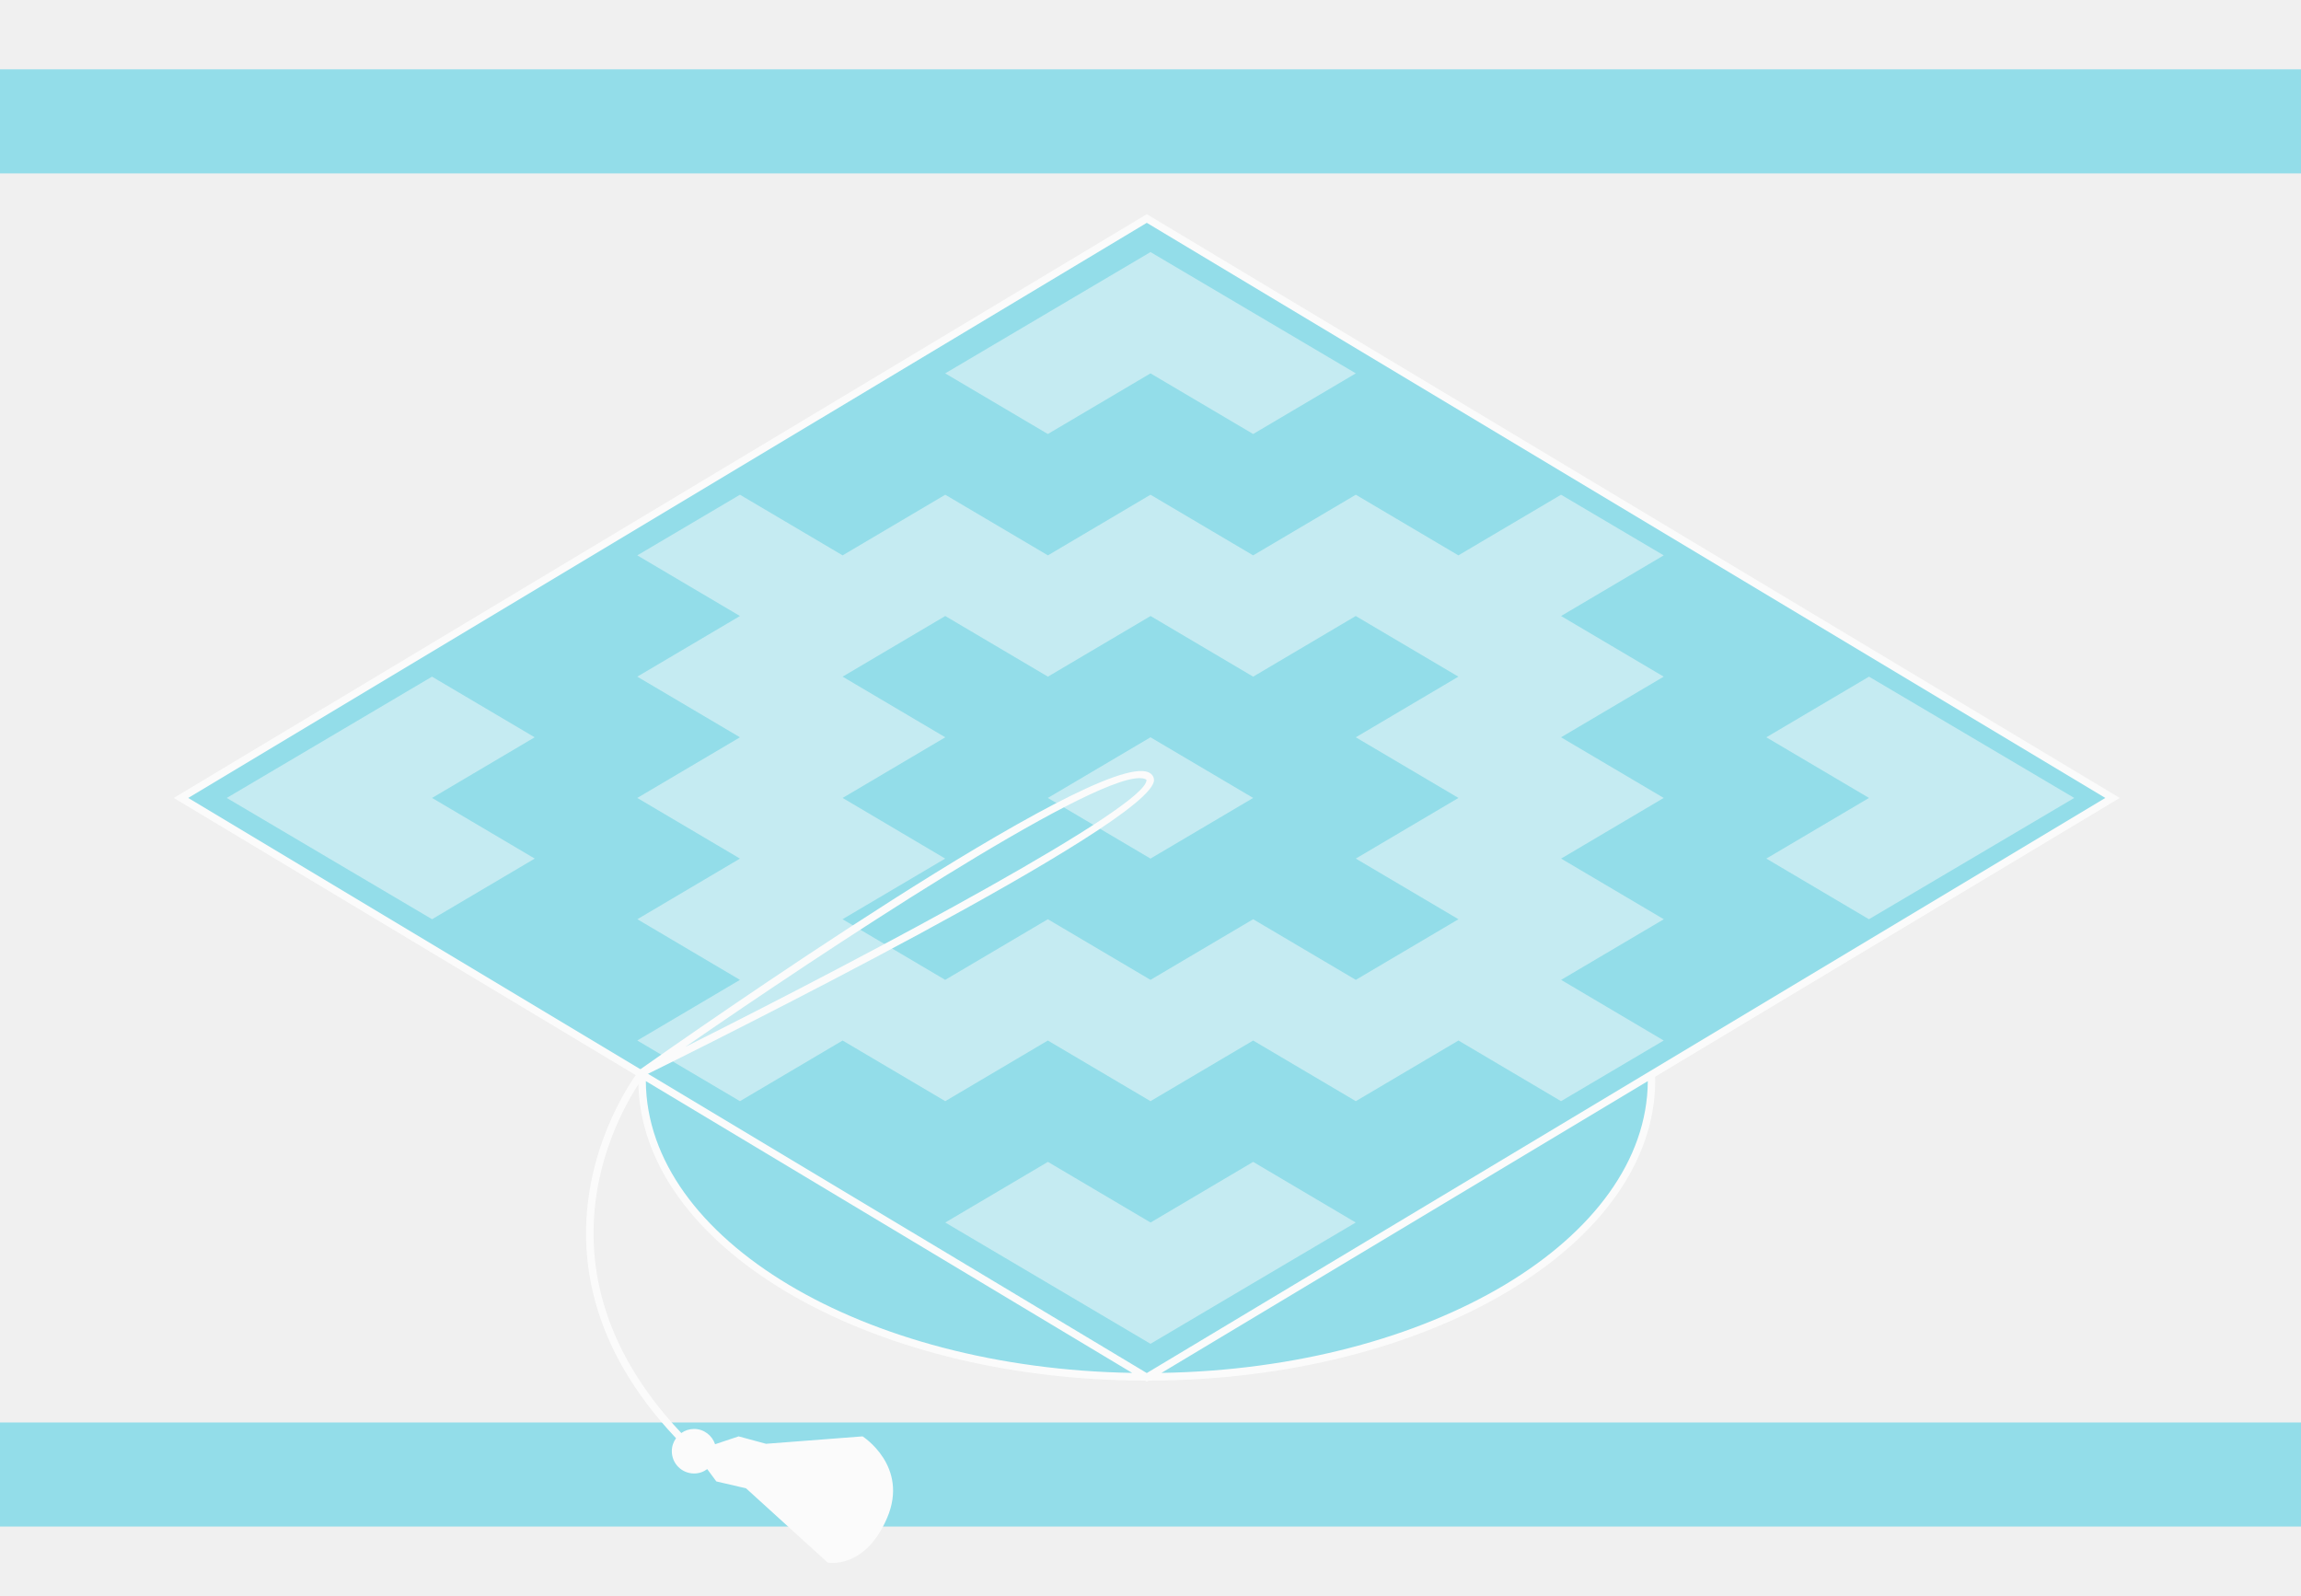
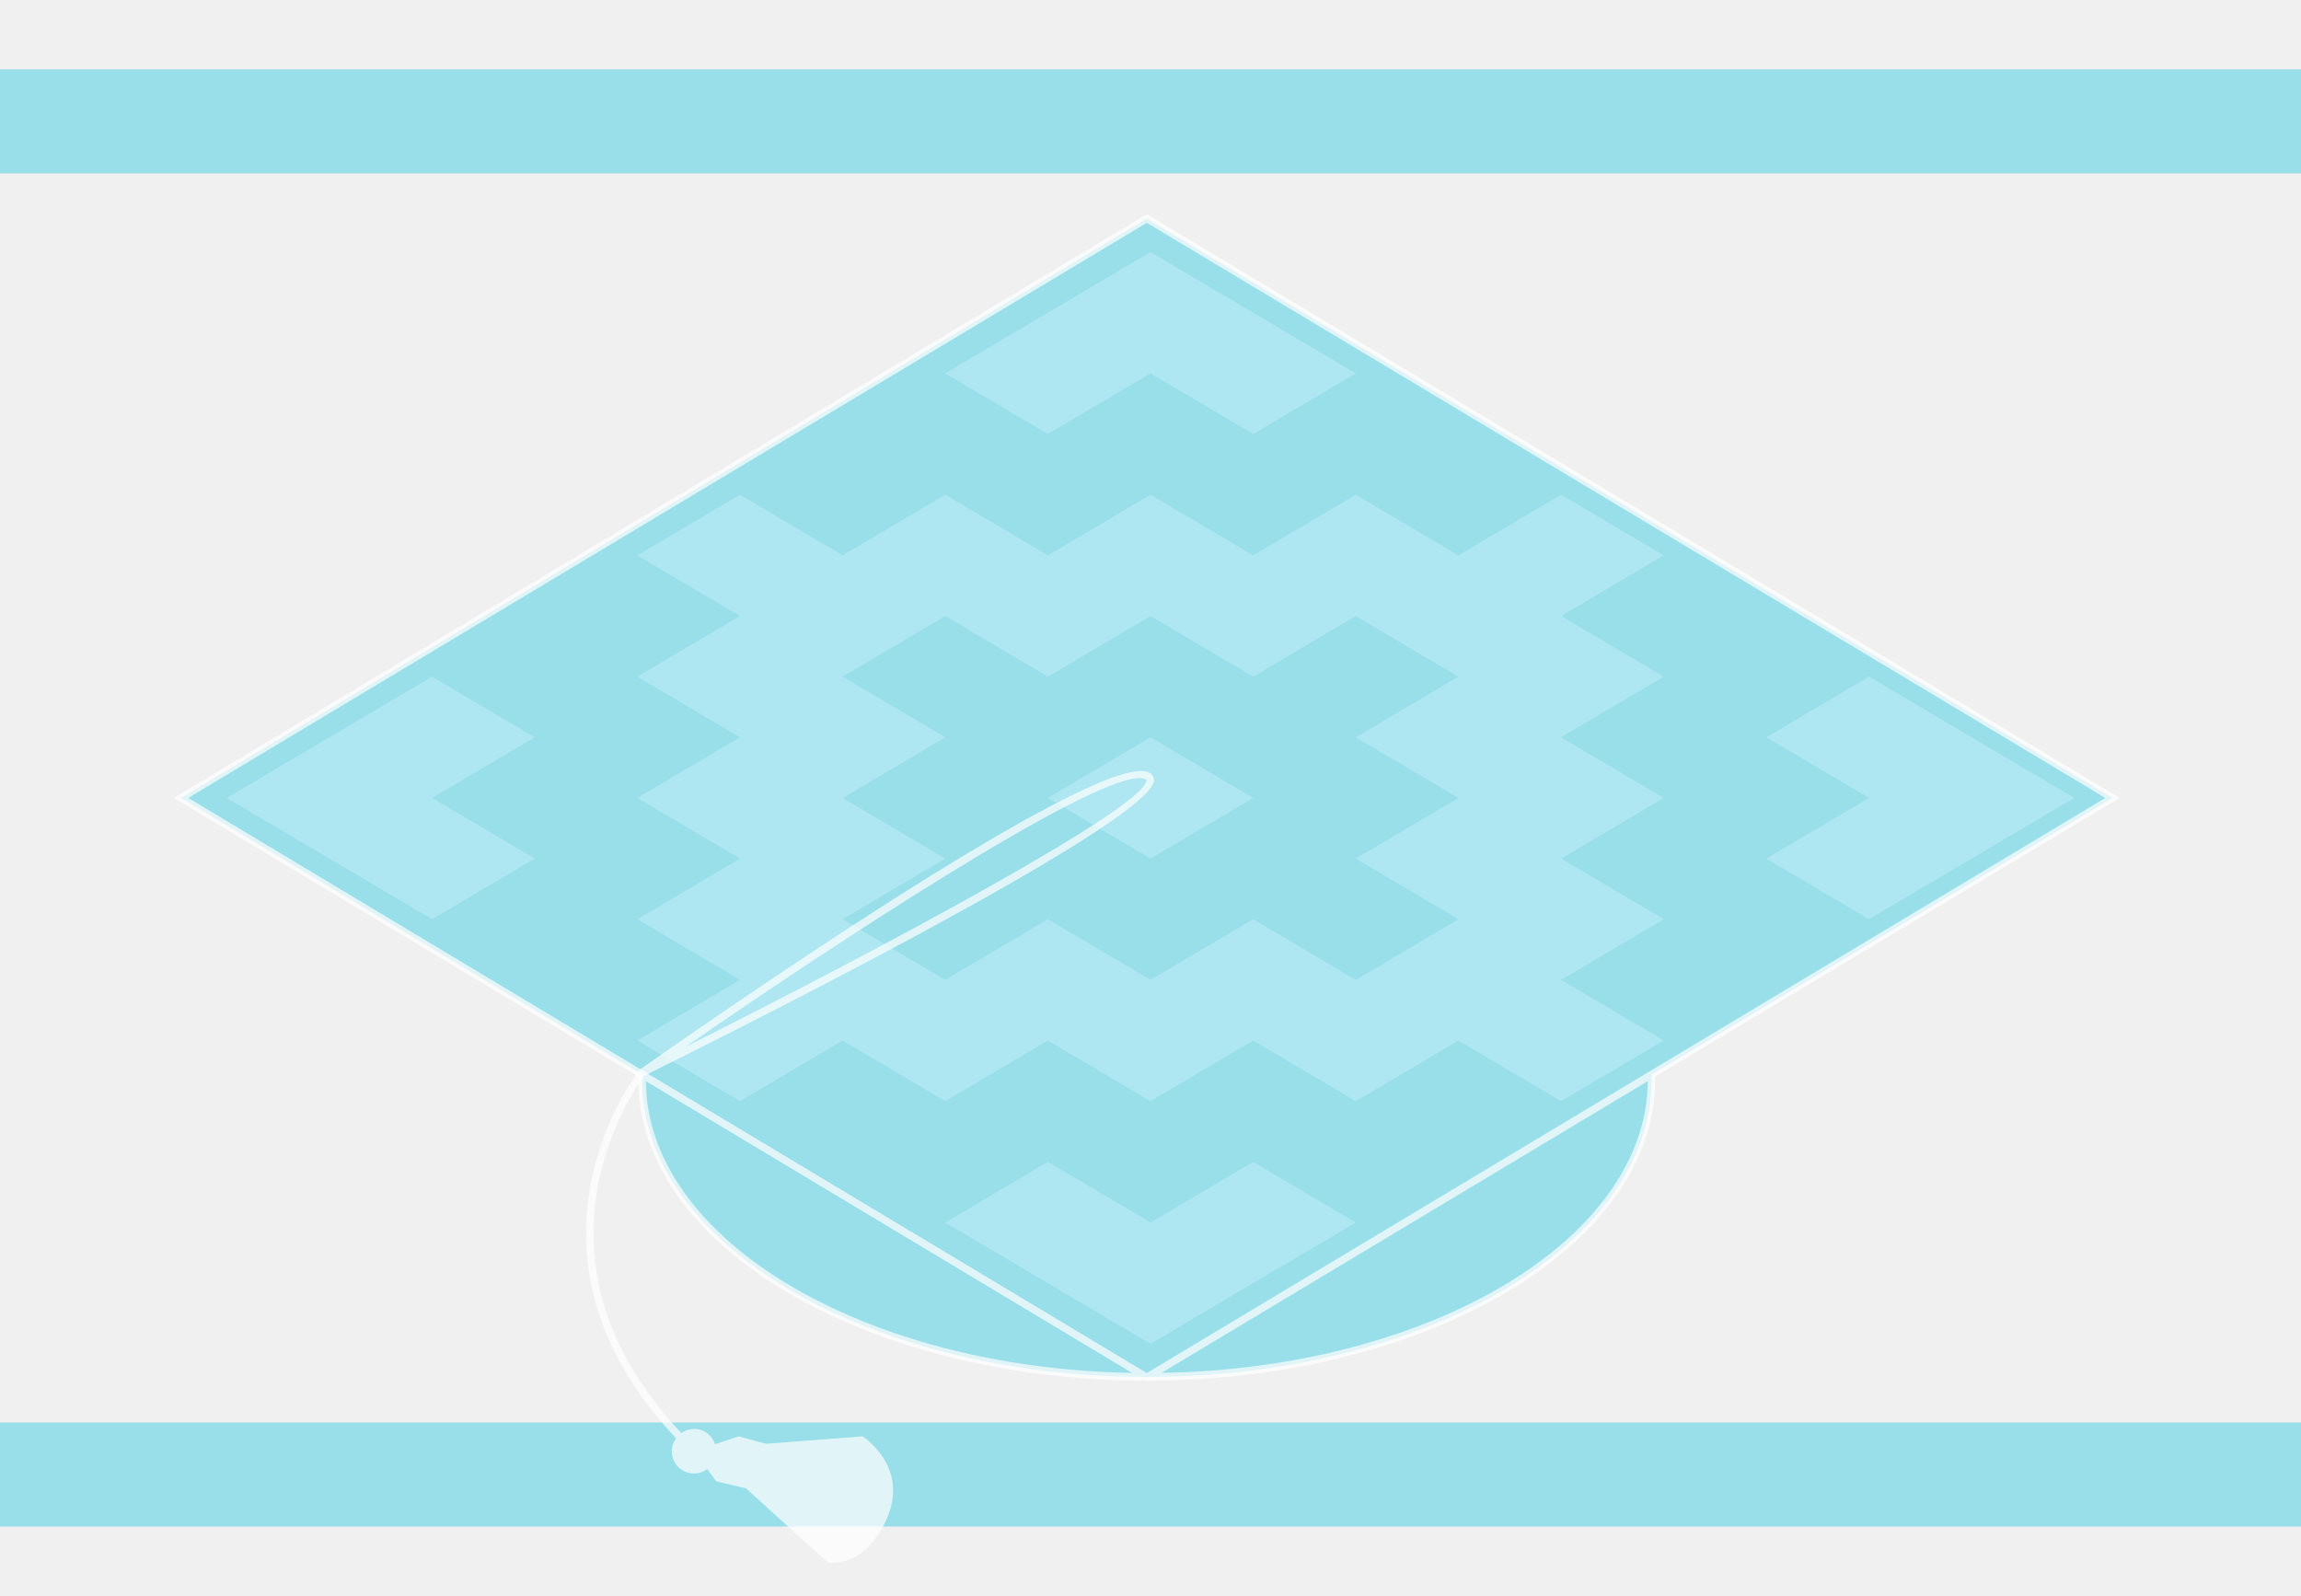
- <svg xmlns="http://www.w3.org/2000/svg" width="310" height="215" viewBox="0 0 310 215" style="opacity:0.75">
+ <svg xmlns="http://www.w3.org/2000/svg" width="310" height="215" viewBox="0 0 310 215">
  <style type="text/css">
- 	.st0{fill:#74D7E7;}
- 	.st1{fill:#B7EAF3;}
- 	.st2{fill:#FFFFFF;}
+ 	.st0{fill:#74D7E7;opacity:0.7}
+ 	.st1{fill:#B7EAF3;opacity:0.7}
+ 	.st2{fill:#FFFFFF;opacity:0.7}
</style>
  <path class="st0" d="M310,23.36H0V9.34h310V23.36z M310,205.66H0v-14.02h310V205.66z" />
  <path class="st0" d="M284.61,107.5L154.5,29.44L24.39,107.5l62.14,37.28c-0.01,0.24-0.03,0.48-0.03,0.72  c0,22.07,30.39,39.96,67.89,40l0.11,0.07l0.11-0.07c37.5-0.04,67.89-17.93,67.89-40c0-0.24-0.02-0.48-0.03-0.72L284.61,107.5z" />
  <g>
    <polygon class="st1" points="265.63,99.33 251.8,91.16 237.97,99.33 251.8,107.5 237.97,115.67 251.79,123.84 265.62,115.67    279.45,107.5  " />
    <polygon class="st1" points="72.03,99.33 58.2,91.16 44.38,99.33 30.55,107.5 44.38,115.67 58.21,123.84 72.04,115.67 58.21,107.5     " />
    <path class="st1" d="M210.32,115.67l13.82-8.17l-13.83-8.17l13.83-8.17l-13.83-8.17l13.83-8.17l-13.83-8.17l-13.83,8.17   l-13.82-8.17l-13.83,8.17L155,66.65l-13.82,8.17l-13.83-8.17l-13.83,8.17l-13.83-8.17l-13.83,8.17l13.83,8.17l-13.83,8.17   l13.83,8.17l-13.83,8.17l13.83,8.17l-13.82,8.17l13.82,8.17l-13.83,8.17l13.83,8.17l13.83-8.17l13.83,8.17l13.82-8.17l13.83,8.17   l13.83-8.17l13.83,8.17l13.83-8.17l13.82,8.17l13.83-8.17l-13.82-8.17l13.83-8.17L210.32,115.67z M182.66,132.01l-13.83-8.17   L155,132.01l-13.83-8.17l-13.83,8.17l-13.83-8.17l13.83-8.17l-13.82-8.17l13.83-8.17l-13.83-8.17l13.83-8.17l13.83,8.17l13.83-8.17   l13.82,8.17l13.82-8.17l13.83,8.17l-13.82,8.17l13.83,8.17l-13.83,8.17l13.83,8.17L182.66,132.01z" />
    <polygon class="st1" points="155,50.3 168.83,58.47 182.66,50.3 168.83,42.13 155,33.96 141.17,42.13 127.34,50.3 141.17,58.47     " />
    <polygon class="st1" points="155.01,164.7 141.18,156.53 127.35,164.7 141.18,172.87 155,181.04 168.83,172.86 182.65,164.7    168.83,156.53  " />
    <polygon class="st1" points="141.17,107.5 155,115.67 168.83,107.5 155,99.33  " />
  </g>
  <path class="st2" d="M285.58,107.5L154.76,29.01l-0.26-0.15L23.42,107.5l62.6,37.56c-0.01,0.15-0.02,0.29-0.02,0.44  c0,22.28,30.59,40.42,68.25,40.5l0.25,0.15l0.25-0.15c37.66-0.08,68.25-18.21,68.25-40.5c0-0.15-0.01-0.29-0.02-0.44L285.58,107.5z   M154.5,30.02l129.14,77.48L154.5,184.98L25.36,107.5L154.5,30.02z M87.01,145.65l65.52,39.31  C116.31,184.35,87.14,166.97,87.01,145.65z M156.48,184.96l65.52-39.31C221.86,166.97,192.69,184.35,156.48,184.96z" />
  <path class="st2" d="M86.83,144.9c7.5-3.7,68.79-34.13,68.64-39.83c-0.01-0.26-0.12-0.75-0.76-1.03  c-7.06-3.02-62.22,35.63-68.49,40.05l0.2,0.34l-0.3-0.24c-0.2,0.25-18.91,24.3,4.96,49.57c-0.36,0.49-0.57,1.09-0.57,1.75  c0,1.66,1.34,3,3,3c0.67,0,1.28-0.22,1.77-0.59l1.23,1.66l4,0.93l11,10c0,0,5,1,8-6s-3.3-11-3.3-11l-13.01,1l-3.69-1l-3.17,1.06  c-0.4-1.19-1.51-2.06-2.83-2.06c-0.64,0-1.23,0.2-1.72,0.55C69.24,169.16,85.65,146.45,86.83,144.9z M153.52,104.83  c0.31,0,0.57,0.04,0.78,0.13c0.16,0.07,0.16,0.11,0.16,0.13c0.09,3.55-35.84,22.78-62.13,35.95  C111.12,128.05,146.25,104.83,153.52,104.83z" />
</svg>
